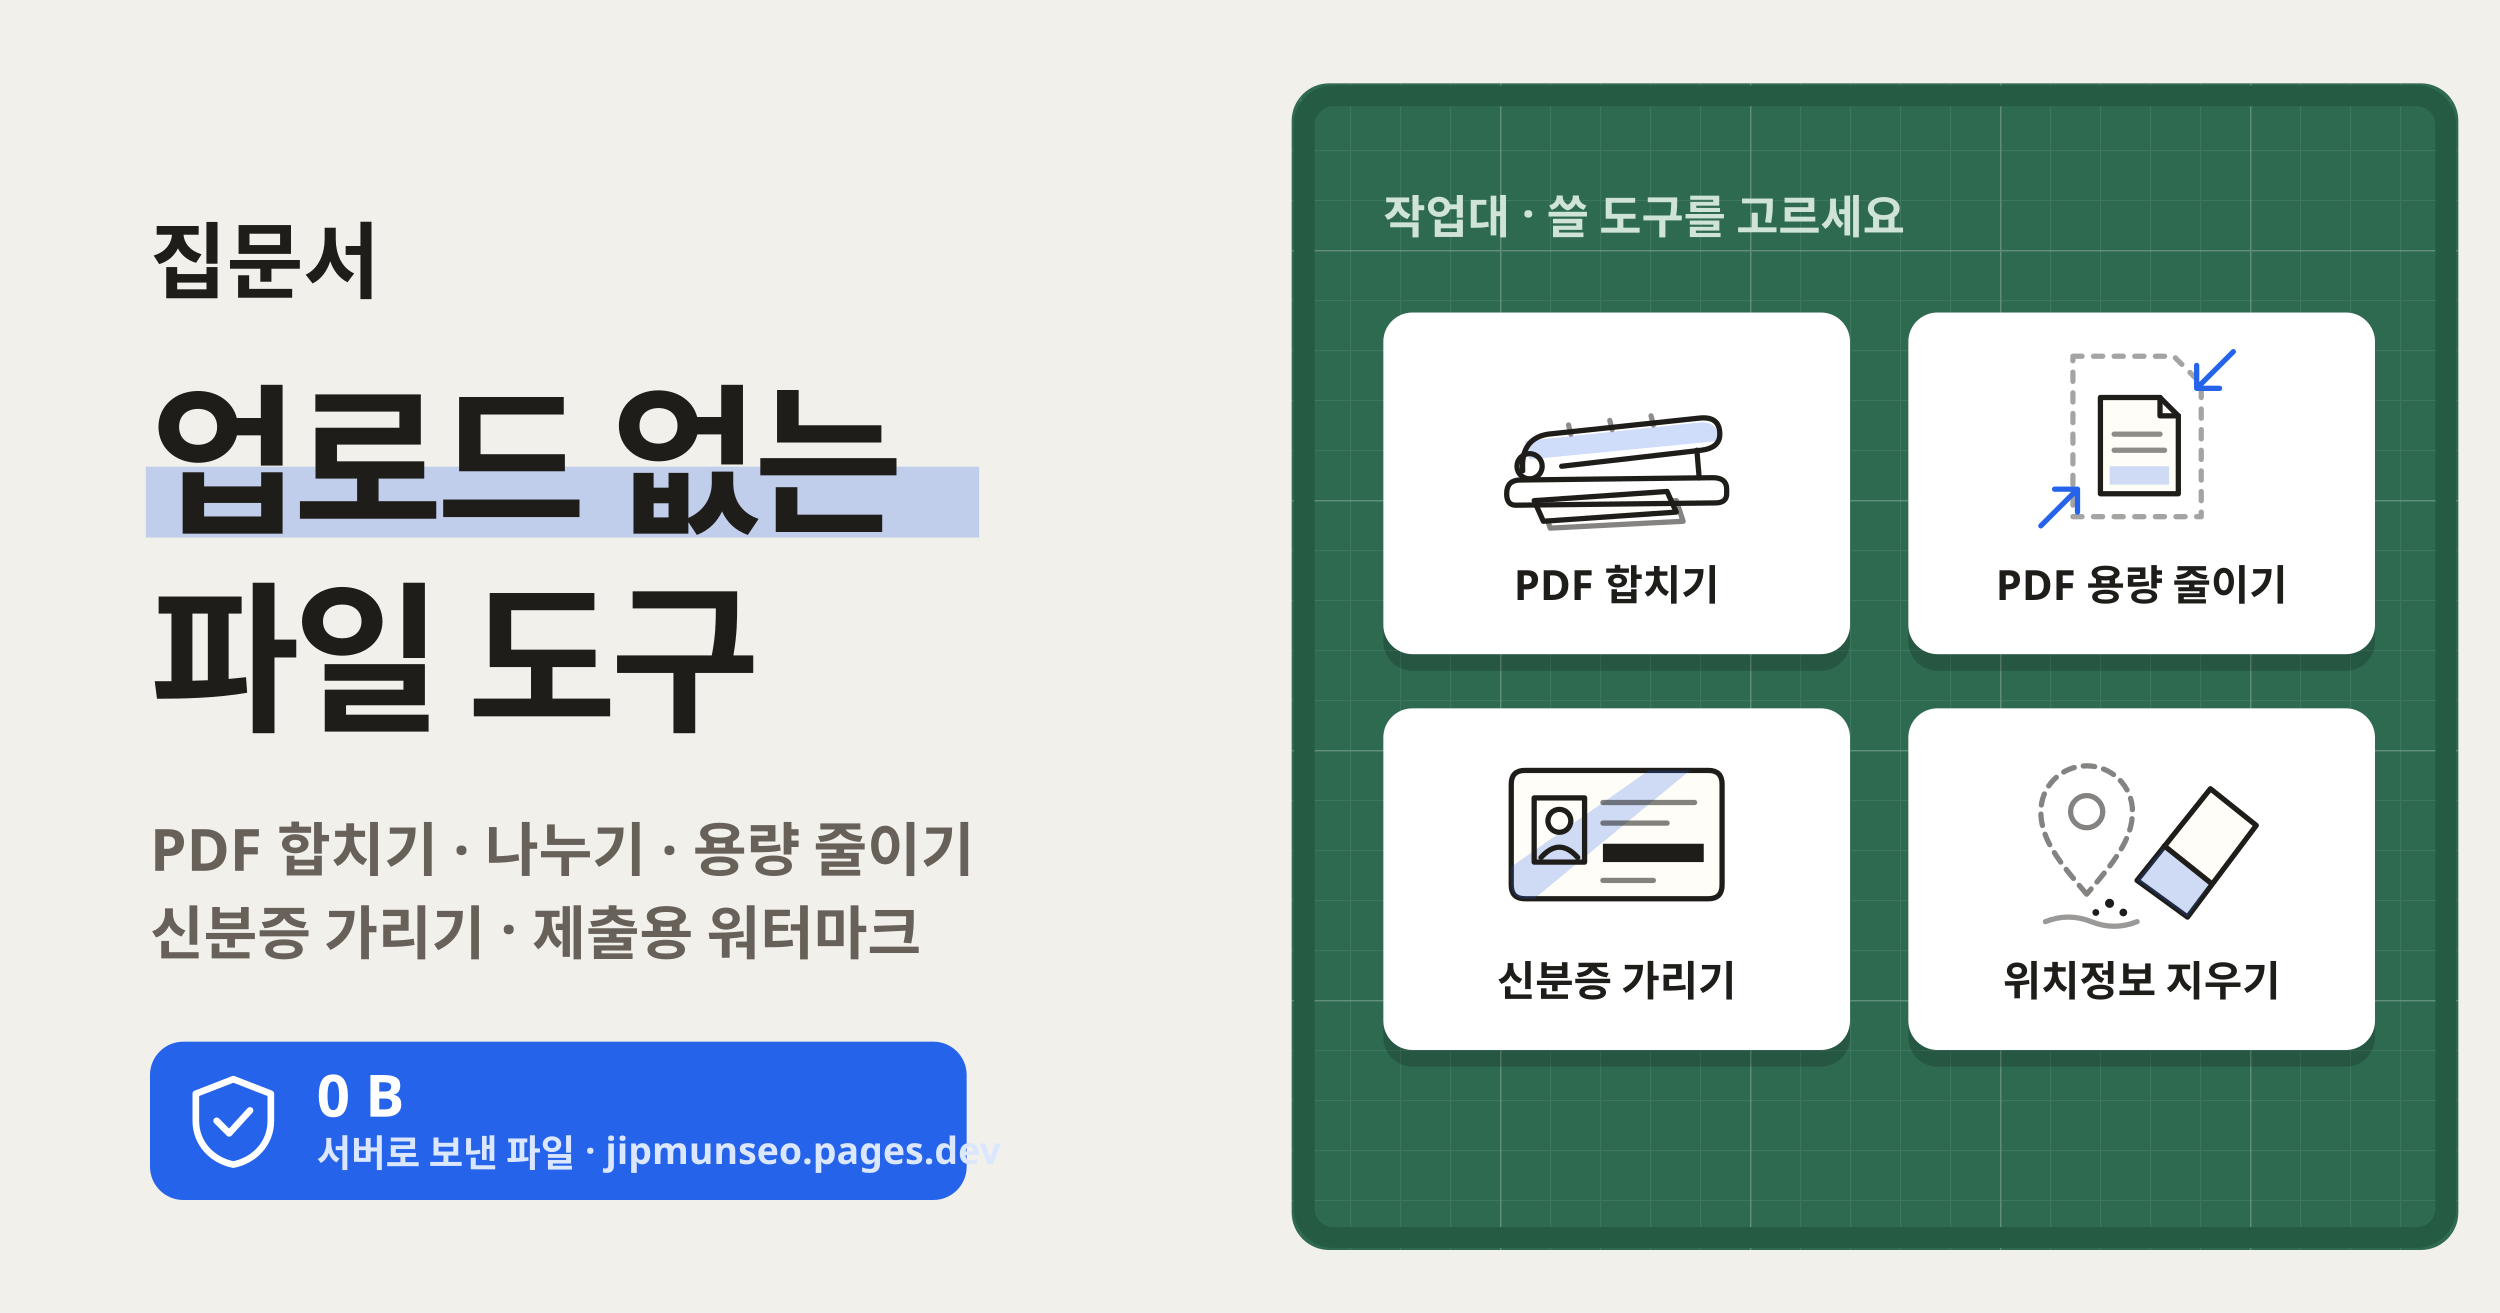
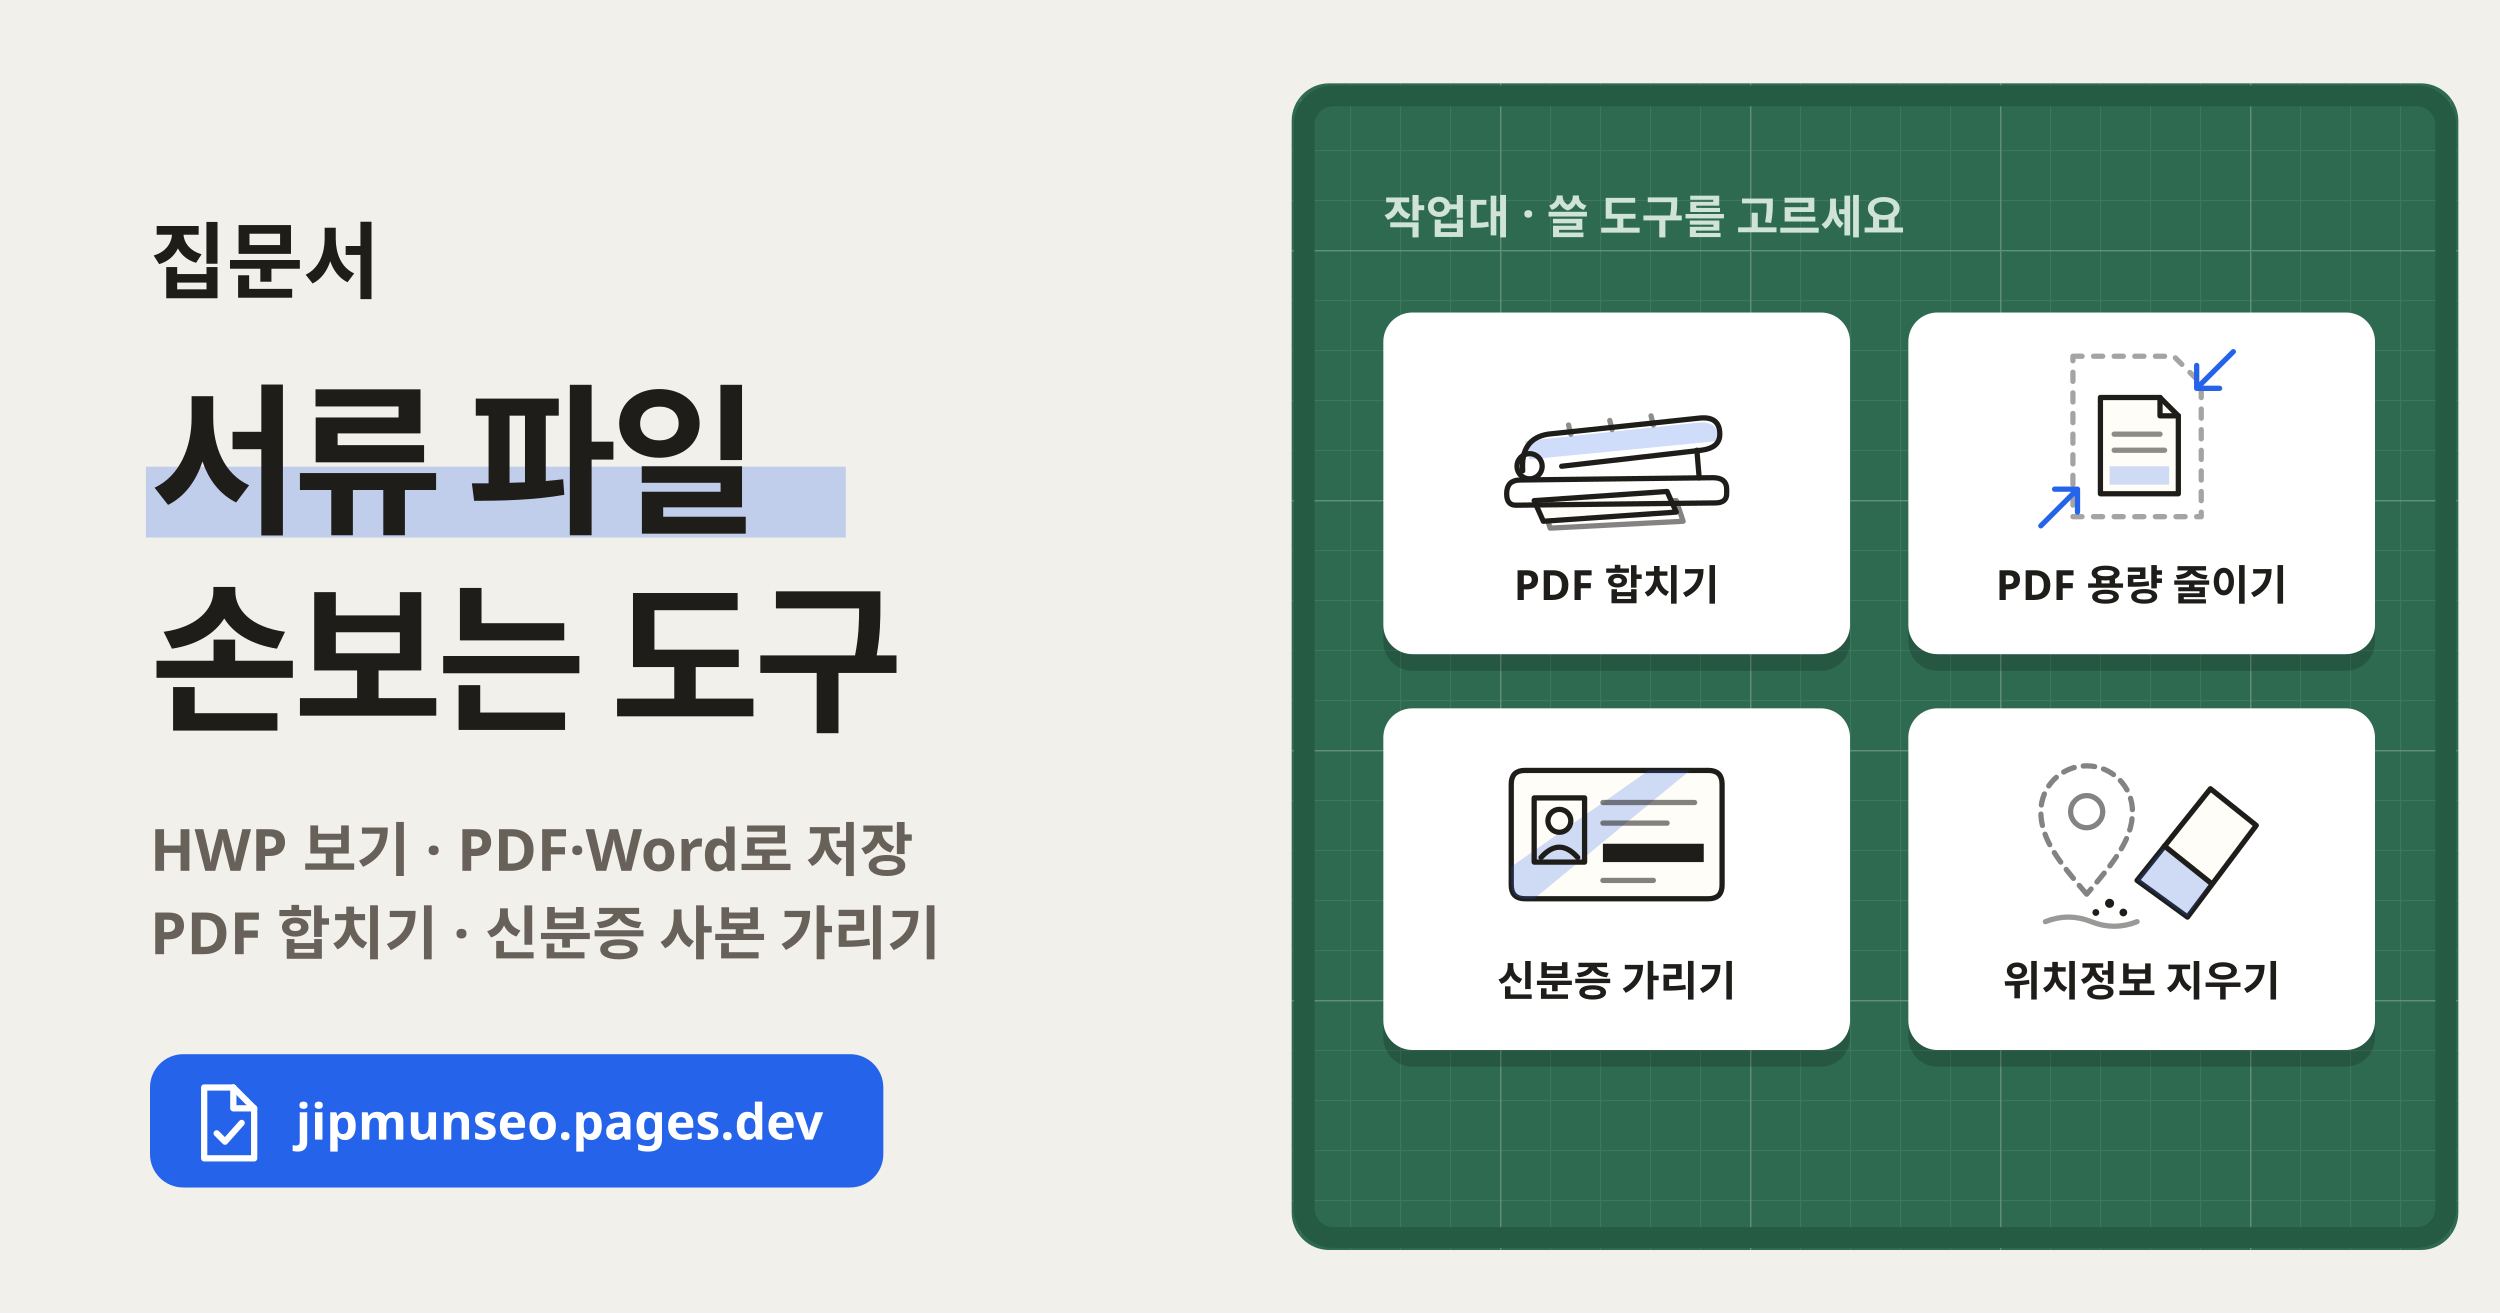
<svg xmlns="http://www.w3.org/2000/svg" width="1200" height="630" viewBox="0 0 1200 630">
  <defs>
    <pattern id="grid" width="24" height="24" patternUnits="userSpaceOnUse">
      <path d="M24 0H0V24" fill="none" stroke="#fff" stroke-opacity=".08" />
    </pattern>
    <pattern id="grid2" width="120" height="120" patternUnits="userSpaceOnUse">
      <path d="M120 0H0V120" fill="none" stroke="#fff" stroke-opacity=".18" stroke-width="1.5" />
    </pattern>
  </defs>
  <rect width="1200" height="630" fill="#f2f0eb" />
  <rect x="620" y="40" width="560" height="560" rx="18" fill="#2e6a50" />
  <rect x="620" y="40" width="560" height="560" rx="18" fill="url(#grid)" />
  <rect x="620" y="40" width="560" height="560" rx="18" fill="url(#grid2)" />
  <rect x="626" y="46" width="548" height="548" rx="14" fill="none" stroke="#255a43" stroke-width="10" />
  <text x="664" y="112" font-family="Pretendard, Apple SD Gothic Neo, sans-serif" font-weight="700" font-size="22" fill="#cfe3d6">작업대 · 쓸 도구를 고르세요</text>
  <g transform="translate(664,150)">
    <rect width="224" height="164" rx="14" fill="#000" opacity=".18" transform="translate(0,8)" />
    <rect width="224" height="164" rx="14" fill="#fff" />
    <g transform="translate(46,10) scale(1.1)" color="#1f1d1a">
      <g fill="none" stroke="currentColor" stroke-linecap="round" stroke-linejoin="round">
        <path fill="#2563eb" fill-opacity=".22" stroke="none" d="M20 47 L95 39 Q104 38 104 45 L104 47 L22 55 Z" />
        <path stroke-width="2.3" d="M28 76 l58 -3 l3 9 l-58 3 z" stroke-opacity=".55" />
        <path stroke-width="2.3" d="M24 73 l58 -4 l4 9 l-58 4 z" fill="#fffdf7" />
        <path stroke-width="2.3" d="M12 70 Q12 64 18 64 L102 63 Q108 63 108 68 L108 70 Q108 74 103 74 L16 75 Q12 75 12 70 Z" />
        <path stroke-width="2.3" d="M19 60 Q18 46 30 44 L96 37 Q105 36 105 44 Q105 50 97 51 L36 58" />
        <path stroke-width="2.3" d="M95 51 l1 12" />
        <circle stroke-width="2.3" cx="22" cy="58" r="5.5" />
        <path stroke-width="2.3" d="M40 44 l-1 -4 M58 42 l-1 -4 M76 40 l-1 -4" stroke-opacity=".5" />
      </g>
    </g>
    <text x="112" y="138" text-anchor="middle" font-family="Pretendard, Apple SD Gothic Neo, sans-serif" font-weight="800" font-size="20" fill="#1f1d1a">PDF 합치기</text>
  </g>
  <g transform="translate(916,150)">
    <rect width="224" height="164" rx="14" fill="#000" opacity=".18" transform="translate(0,8)" />
    <rect width="224" height="164" rx="14" fill="#fff" />
    <g transform="translate(46,10) scale(1.1)" color="#1f1d1a">
      <g fill="none" stroke="currentColor" stroke-linecap="round" stroke-linejoin="round">
        <path stroke-width="2.3" d="M30 10 h44 l12 12 v58 h-56 z" stroke-opacity=".4" stroke-dasharray="4 5" />
        <path stroke-width="2.3" d="M42 28 h26 l8 8 v34 h-34 z" fill="#fffdf7" />
        <path stroke-width="2.3" d="M68 28 v8 h8" />
        <path fill="#2563eb" fill-opacity=".22" stroke="none" d="M46 58 h26 v8 h-26 z" />
        <path stroke-width="2.3" d="M48 44 h20 M48 51 h22" stroke-opacity=".5" />
        <path stroke-width="2.3" d="M100 8 L84 24 M84 14 v10 h10" stroke="#2563eb" />
        <path stroke-width="2.3" d="M16 84 L32 68 M32 78 v-10 h-10" stroke="#2563eb" />
      </g>
    </g>
    <text x="112" y="138" text-anchor="middle" font-family="Pretendard, Apple SD Gothic Neo, sans-serif" font-weight="800" font-size="20" fill="#1f1d1a">PDF 용량 줄이기</text>
  </g>
  <g transform="translate(664,340)">
    <rect width="224" height="164" rx="14" fill="#000" opacity=".18" transform="translate(0,8)" />
    <rect width="224" height="164" rx="14" fill="#fff" />
    <g transform="translate(46,10) scale(1.1)" color="#1f1d1a">
      <g fill="none" stroke="currentColor" stroke-linecap="round" stroke-linejoin="round">
        <path stroke-width="2.3" d="M20 18 H100 Q106 18 106 24 V68 Q106 74 100 74 H20 Q14 74 14 68 V24 Q14 18 20 18 Z" fill="#fffdf7" />
        <path fill="#2563eb" fill-opacity=".22" stroke="none" d="M14 60 L74 18 L92 18 L24 74 L20 74 Q14 74 14 68 Z" />
        <path stroke-width="2.3" d="M24 30 h22 v28 h-22 z" />
        <circle stroke-width="2.3" cx="35" cy="40" r="5" />
        <path stroke-width="2.3" d="M27 56 q8 -9 16 0" />
        <path stroke-width="2.3" d="M54 32 h40 M54 41 h28" stroke-opacity=".55" />
        <path d="M54 50 h44 v8 h-44 z" fill="currentColor" stroke="none" />
        <path stroke-width="2.3" d="M54 66 h22" stroke-opacity=".55" />
      </g>
    </g>
    <text x="112" y="138" text-anchor="middle" font-family="Pretendard, Apple SD Gothic Neo, sans-serif" font-weight="800" font-size="20" fill="#1f1d1a">신분증 가리기</text>
  </g>
  <g transform="translate(916,340)">
    <rect width="224" height="164" rx="14" fill="#000" opacity=".18" transform="translate(0,8)" />
    <rect width="224" height="164" rx="14" fill="#fff" />
    <g transform="translate(46,10) scale(1.1)" color="#1f1d1a">
      <g fill="none" stroke="currentColor" stroke-linecap="round" stroke-linejoin="round">
        <path stroke-width="2.3" d="M36 72 C24 58 16 48 16 36 a20 20 0 0 1 40 0 c0 12 -8 22 -20 36 z" stroke-dasharray="5 4" stroke-opacity=".55" />
        <circle stroke-width="2.3" cx="36" cy="36" r="7" stroke-opacity=".55" />
        <path stroke-width="2.3" d="M58 66 L90 26 L110 42 L80 82 Z" fill="#fffdf7" />
        <path fill="#2563eb" fill-opacity=".22" stroke="none" d="M58 66 L70 51 L90 67 L80 82 Z" />
        <path stroke-width="2.3" d="M70 51 L90 67" />
        <path stroke-width="2.3" d="M18 84 q10 -4 20 0 t20 0" stroke-opacity=".45" />
        <circle cx="46" cy="76" r="1.5" fill="currentColor" />
        <circle cx="52" cy="80" r="1.2" fill="currentColor" />
        <circle cx="40" cy="80" r="1" fill="currentColor" />
      </g>
    </g>
    <text x="112" y="138" text-anchor="middle" font-family="Pretendard, Apple SD Gothic Neo, sans-serif" font-weight="800" font-size="20" fill="#1f1d1a">위치정보 지우기</text>
  </g>
-   <rect x="70" y="224" width="400" height="34" fill="#2563eb" fill-opacity=".24" />
+   <rect x="70" y="224" width="336" height="34" fill="#2563eb" fill-opacity=".24" />
  <text x="72" y="140" font-family="Pretendard, Apple SD Gothic Neo, sans-serif" font-weight="800" font-size="40" fill="#1f1d1a">집문서</text>
-   <text x="72" y="250" font-family="Pretendard, Apple SD Gothic Neo, sans-serif" font-weight="900" font-size="78" fill="#1f1d1a" letter-spacing="-3">업로드 없는</text>
-   <text x="72" y="345" font-family="Pretendard, Apple SD Gothic Neo, sans-serif" font-weight="900" font-size="78" fill="#1f1d1a" letter-spacing="-3">파일 도구</text>
-   <text x="72" y="418" font-family="Pretendard, Apple SD Gothic Neo, sans-serif" font-weight="600" font-size="28" fill="#67615a">PDF 합치기 · 나누기 · 용량 줄이기</text>
-   <text x="72" y="458" font-family="Pretendard, Apple SD Gothic Neo, sans-serif" font-weight="600" font-size="28" fill="#67615a">신분증 가리기 · 제출용 워터마크</text>
-   <g transform="translate(72,500)">
-     <rect width="392" height="76" rx="16" fill="#2563eb" />
-     <g transform="translate(18,16)" fill="none" stroke="#fff" stroke-width="3.2" stroke-linecap="round" stroke-linejoin="round">
-       <path d="M22 2l18 7v13c0 11-8 19-18 21-10-2-18-10-18-21V9z" />
-       <path d="M14 22l6 6 10-11" />
+   <text x="72" y="250" font-family="Pretendard, Apple SD Gothic Neo, sans-serif" font-weight="900" font-size="78" fill="#1f1d1a" letter-spacing="-3">서류 파일</text>
+   <text x="72" y="345" font-family="Pretendard, Apple SD Gothic Neo, sans-serif" font-weight="900" font-size="78" fill="#1f1d1a" letter-spacing="-3">손보는 도구</text>
+   <text x="72" y="418" font-family="Pretendard, Apple SD Gothic Neo, sans-serif" font-weight="600" font-size="28" fill="#67615a">HWP 보기 · PDF·Word로 저장</text>
+   <text x="72" y="458" font-family="Pretendard, Apple SD Gothic Neo, sans-serif" font-weight="600" font-size="28" fill="#67615a">PDF 합치기 · 신분증 사본 가리기</text>
+   <g transform="translate(72,506)">
+     <rect width="352" height="64" rx="16" fill="#2563eb" />
+     <g transform="translate(18,14)" fill="none" stroke="#fff" stroke-width="3" stroke-linecap="round" stroke-linejoin="round">
+       <path d="M8 2h14l10 10v24H8z" />
+       <path d="M22 2v10h10" />
+       <path d="M14 24l4 4 8-9" />
    </g>
-     <text x="80" y="36" font-family="Pretendard, Apple SD Gothic Neo, sans-serif" font-weight="900" font-size="28" fill="#fff">0 B</text>
-     <text x="80" y="60" font-family="Pretendard, Apple SD Gothic Neo, sans-serif" font-weight="600" font-size="18" fill="#dbe6ff">서버로 보낸 파일 · jipmunseo.pages.dev</text>
+     <text x="70" y="41" font-family="Pretendard, Apple SD Gothic Neo, sans-serif" font-weight="800" font-size="24" fill="#fff">jipmunseo.pages.dev</text>
  </g>
</svg>
